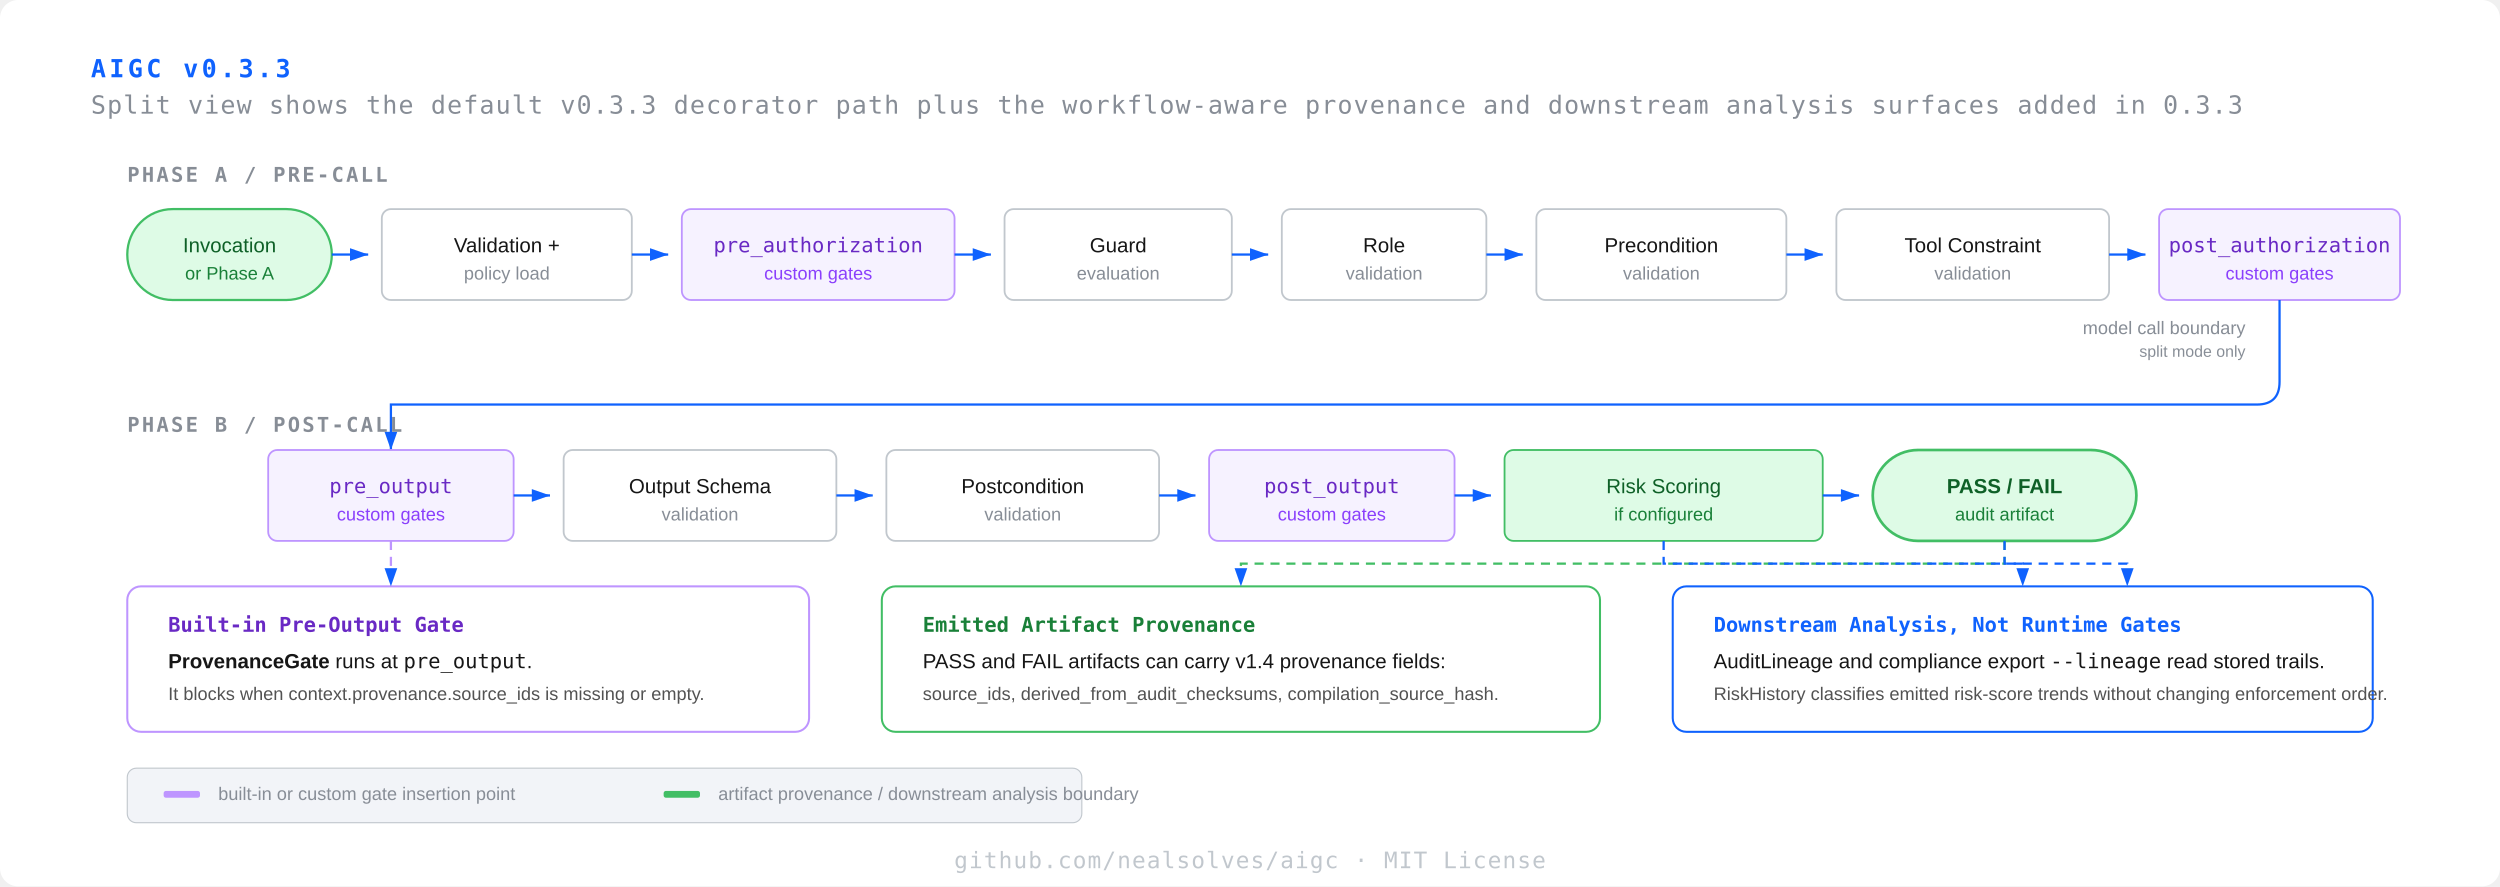
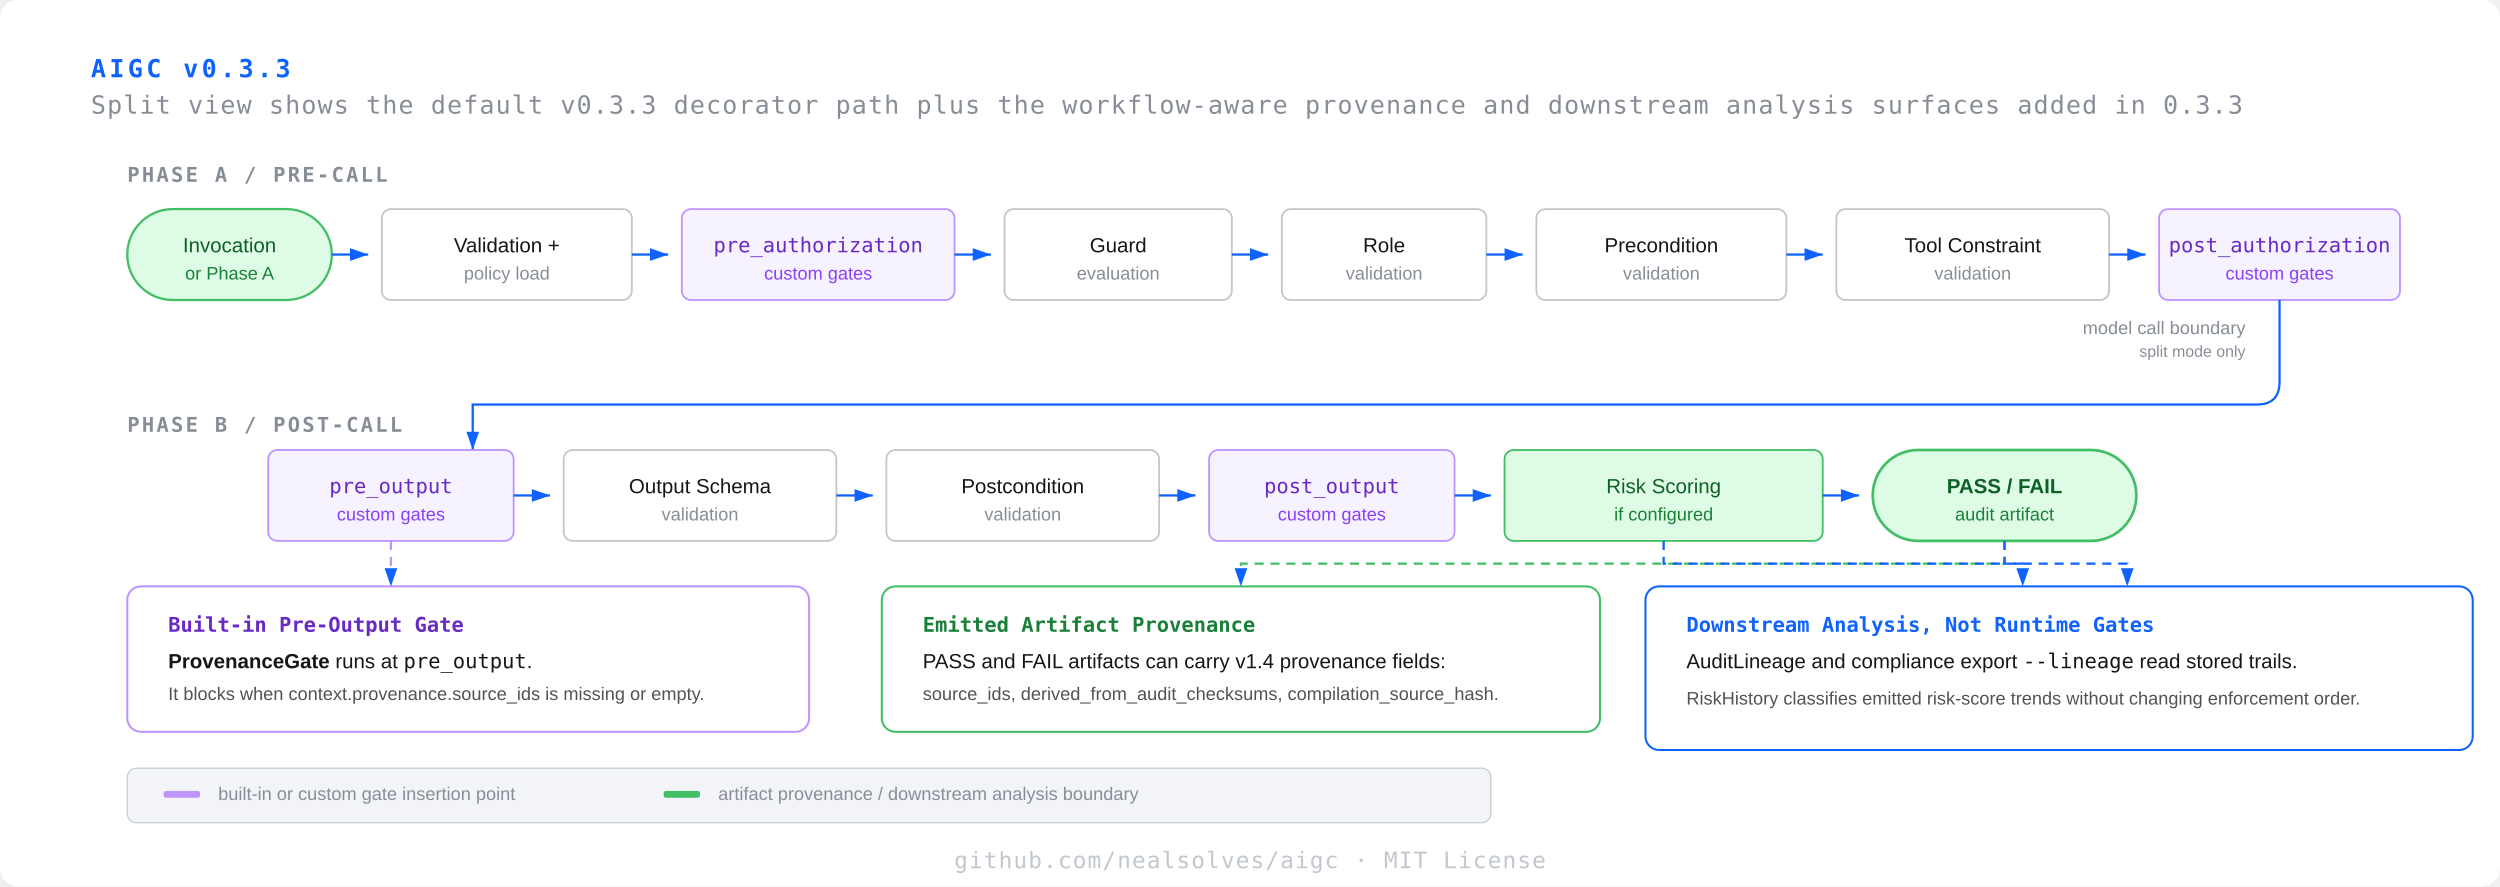
<svg xmlns="http://www.w3.org/2000/svg" viewBox="0 0 1100 390" font-family="'IBM Plex Sans', Arial, sans-serif">
  <defs>
    <marker id="arr" viewBox="0 0 10 7" refX="10" refY="3.5" markerWidth="8" markerHeight="6" orient="auto-start-reverse">
      <path d="M 0 0 L 10 3.5 L 0 7 z" fill="#0f62fe" />
    </marker>
  </defs>
  <rect width="1100" height="390" fill="#ffffff" rx="8" />
  <text x="40" y="34" fill="#0f62fe" font-size="11" font-weight="600" letter-spacing="1.5" font-family="'IBM Plex Mono', monospace">AIGC v0.3.3</text>
  <text x="40" y="50" fill="#878d96" font-size="11" letter-spacing="0.5" font-family="'IBM Plex Mono', monospace">Split view shows the default v0.3.3 decorator path plus the workflow-aware provenance and downstream analysis surfaces added in 0.3.3</text>
  <text x="56" y="80" fill="#878d96" font-size="9" font-weight="600" letter-spacing="1" font-family="'IBM Plex Mono', monospace">PHASE A / PRE-CALL</text>
  <rect x="56" y="92" width="90" height="40" rx="20" fill="#defbe6" stroke="#42be65" stroke-width="1" />
  <text x="101" y="111" fill="#0e6027" font-size="9" text-anchor="middle" font-weight="500">Invocation</text>
  <text x="101" y="123" fill="#198038" font-size="8" text-anchor="middle">or Phase A</text>
  <line x1="146" y1="112" x2="162" y2="112" stroke="#0f62fe" stroke-width="1" marker-end="url(#arr)" />
  <rect x="168" y="92" width="110" height="40" rx="4" fill="#ffffff" stroke="#c1c7cd" stroke-width="0.8" />
  <text x="223" y="111" fill="#161616" font-size="9" text-anchor="middle" font-weight="500">Validation +</text>
  <text x="223" y="123" fill="#878d96" font-size="8" text-anchor="middle">policy load</text>
  <line x1="278" y1="112" x2="294" y2="112" stroke="#0f62fe" stroke-width="1" marker-end="url(#arr)" />
  <rect x="300" y="92" width="120" height="40" rx="4" fill="#f6f2ff" stroke="#be95ff" stroke-width="0.8" />
  <text x="360" y="111" fill="#6929c4" font-size="9" text-anchor="middle" font-weight="500" font-family="'IBM Plex Mono', monospace">pre_authorization</text>
  <text x="360" y="123" fill="#8a3ffc" font-size="8" text-anchor="middle">custom gates</text>
  <line x1="420" y1="112" x2="436" y2="112" stroke="#0f62fe" stroke-width="1" marker-end="url(#arr)" />
  <rect x="442" y="92" width="100" height="40" rx="4" fill="#ffffff" stroke="#c1c7cd" stroke-width="0.8" />
  <text x="492" y="111" fill="#161616" font-size="9" text-anchor="middle" font-weight="500">Guard</text>
  <text x="492" y="123" fill="#878d96" font-size="8" text-anchor="middle">evaluation</text>
  <line x1="542" y1="112" x2="558" y2="112" stroke="#0f62fe" stroke-width="1" marker-end="url(#arr)" />
  <rect x="564" y="92" width="90" height="40" rx="4" fill="#ffffff" stroke="#c1c7cd" stroke-width="0.8" />
  <text x="609" y="111" fill="#161616" font-size="9" text-anchor="middle" font-weight="500">Role</text>
  <text x="609" y="123" fill="#878d96" font-size="8" text-anchor="middle">validation</text>
  <line x1="654" y1="112" x2="670" y2="112" stroke="#0f62fe" stroke-width="1" marker-end="url(#arr)" />
  <rect x="676" y="92" width="110" height="40" rx="4" fill="#ffffff" stroke="#c1c7cd" stroke-width="0.8" />
  <text x="731" y="111" fill="#161616" font-size="9" text-anchor="middle" font-weight="500">Precondition</text>
  <text x="731" y="123" fill="#878d96" font-size="8" text-anchor="middle">validation</text>
  <line x1="786" y1="112" x2="802" y2="112" stroke="#0f62fe" stroke-width="1" marker-end="url(#arr)" />
  <rect x="808" y="92" width="120" height="40" rx="4" fill="#ffffff" stroke="#c1c7cd" stroke-width="0.8" />
  <text x="868" y="111" fill="#161616" font-size="9" text-anchor="middle" font-weight="500">Tool Constraint</text>
  <text x="868" y="123" fill="#878d96" font-size="8" text-anchor="middle">validation</text>
  <line x1="928" y1="112" x2="944" y2="112" stroke="#0f62fe" stroke-width="1" marker-end="url(#arr)" />
  <rect x="950" y="92" width="106" height="40" rx="4" fill="#f6f2ff" stroke="#be95ff" stroke-width="0.8" />
  <text x="1003" y="111" fill="#6929c4" font-size="9" text-anchor="middle" font-weight="500" font-family="'IBM Plex Mono', monospace">post_authorization</text>
  <text x="1003" y="123" fill="#8a3ffc" font-size="8" text-anchor="middle">custom gates</text>
-   <path d="M 1003 132 L 1003 168 Q 1003 178 993 178 L 172 178 L 172 198" fill="none" stroke="#0f62fe" stroke-width="1" marker-end="url(#arr)" />
+   <path d="M 1003 132 L 1003 168 Q 1003 178 993 178 L 208 178 L 208 198" fill="none" stroke="#0f62fe" stroke-width="1" marker-end="url(#arr)" />
  <text x="56" y="190" fill="#878d96" font-size="9" font-weight="600" letter-spacing="1" font-family="'IBM Plex Mono', monospace">PHASE B / POST-CALL</text>
  <text x="988" y="147" fill="#878d96" font-size="8" text-anchor="end">model call boundary</text>
  <text x="988" y="157" fill="#878d96" font-size="7" text-anchor="end">split mode only</text>
  <rect x="118" y="198" width="108" height="40" rx="4" fill="#f6f2ff" stroke="#be95ff" stroke-width="0.8" />
  <text x="172" y="217" fill="#6929c4" font-size="9" text-anchor="middle" font-weight="500" font-family="'IBM Plex Mono', monospace">pre_output</text>
  <text x="172" y="229" fill="#8a3ffc" font-size="8" text-anchor="middle">custom gates</text>
  <line x1="226" y1="218" x2="242" y2="218" stroke="#0f62fe" stroke-width="1" marker-end="url(#arr)" />
  <rect x="248" y="198" width="120" height="40" rx="4" fill="#ffffff" stroke="#c1c7cd" stroke-width="0.8" />
  <text x="308" y="217" fill="#161616" font-size="9" text-anchor="middle" font-weight="500">Output Schema</text>
  <text x="308" y="229" fill="#878d96" font-size="8" text-anchor="middle">validation</text>
  <line x1="368" y1="218" x2="384" y2="218" stroke="#0f62fe" stroke-width="1" marker-end="url(#arr)" />
  <rect x="390" y="198" width="120" height="40" rx="4" fill="#ffffff" stroke="#c1c7cd" stroke-width="0.8" />
  <text x="450" y="217" fill="#161616" font-size="9" text-anchor="middle" font-weight="500">Postcondition</text>
  <text x="450" y="229" fill="#878d96" font-size="8" text-anchor="middle">validation</text>
  <line x1="510" y1="218" x2="526" y2="218" stroke="#0f62fe" stroke-width="1" marker-end="url(#arr)" />
  <rect x="532" y="198" width="108" height="40" rx="4" fill="#f6f2ff" stroke="#be95ff" stroke-width="0.8" />
  <text x="586" y="217" fill="#6929c4" font-size="9" text-anchor="middle" font-weight="500" font-family="'IBM Plex Mono', monospace">post_output</text>
  <text x="586" y="229" fill="#8a3ffc" font-size="8" text-anchor="middle">custom gates</text>
  <line x1="640" y1="218" x2="656" y2="218" stroke="#0f62fe" stroke-width="1" marker-end="url(#arr)" />
  <rect x="662" y="198" width="140" height="40" rx="4" fill="#defbe6" stroke="#42be65" stroke-width="0.8" />
  <text x="732" y="217" fill="#0e6027" font-size="9" text-anchor="middle" font-weight="500">Risk Scoring</text>
  <text x="732" y="229" fill="#198038" font-size="8" text-anchor="middle">if configured</text>
  <line x1="802" y1="218" x2="818" y2="218" stroke="#0f62fe" stroke-width="1" marker-end="url(#arr)" />
  <rect x="824" y="198" width="116" height="40" rx="20" fill="#defbe6" stroke="#42be65" stroke-width="1.2" />
  <text x="882" y="217" fill="#0e6027" font-size="9" text-anchor="middle" font-weight="600">PASS / FAIL</text>
  <text x="882" y="229" fill="#198038" font-size="8" text-anchor="middle">audit artifact</text>
  <rect x="56" y="258" width="300" height="64" rx="6" fill="#ffffff" stroke="#be95ff" stroke-width="0.9" />
  <text x="74" y="278" fill="#6929c4" font-size="9" font-weight="600" font-family="'IBM Plex Mono', monospace">Built-in Pre-Output Gate</text>
  <text x="74" y="294" fill="#161616" font-size="9">
    <tspan font-weight="600">ProvenanceGate</tspan> runs at <tspan font-family="'IBM Plex Mono', monospace">pre_output</tspan>.</text>
  <text x="74" y="308" fill="#525252" font-size="8">It blocks when context.provenance.source_ids is missing or empty.</text>
  <line x1="172" y1="238" x2="172" y2="258" stroke="#be95ff" stroke-width="1" stroke-dasharray="4 3" marker-end="url(#arr)" />
  <rect x="388" y="258" width="316" height="64" rx="6" fill="#ffffff" stroke="#42be65" stroke-width="0.9" />
  <text x="406" y="278" fill="#198038" font-size="9" font-weight="600" font-family="'IBM Plex Mono', monospace">Emitted Artifact Provenance</text>
  <text x="406" y="294" fill="#161616" font-size="9">PASS and FAIL artifacts can carry v1.4 provenance fields:</text>
  <text x="406" y="308" fill="#525252" font-size="8">source_ids, derived_from_audit_checksums, compilation_source_hash.</text>
  <polyline points="882,238 882,248 546,248 546,258" fill="none" stroke="#42be65" stroke-width="1" stroke-dasharray="4 3" marker-end="url(#arr)" />
-   <rect x="736" y="258" width="308" height="64" rx="6" fill="#ffffff" stroke="#0f62fe" stroke-width="0.9" />
-   <text x="754" y="278" fill="#0f62fe" font-size="9" font-weight="600" font-family="'IBM Plex Mono', monospace">Downstream Analysis, Not Runtime Gates</text>
-   <text x="754" y="294" fill="#161616" font-size="9">AuditLineage and compliance export <tspan font-family="'IBM Plex Mono', monospace">--lineage</tspan> read stored trails.</text>
-   <text x="754" y="308" fill="#525252" font-size="8">RiskHistory classifies emitted risk-score trends without changing enforcement order.</text>
+   <rect x="724" y="258" width="364" height="72" rx="6" fill="#ffffff" stroke="#0f62fe" stroke-width="0.9" />
+   <text x="742" y="278" fill="#0f62fe" font-size="9" font-weight="600" font-family="'IBM Plex Mono', monospace">Downstream Analysis, Not Runtime Gates</text>
+   <text x="742" y="294" fill="#161616" font-size="9">AuditLineage and compliance export <tspan font-family="'IBM Plex Mono', monospace">--lineage</tspan> read stored trails.</text>
+   <text x="742" y="310" fill="#525252" font-size="8">RiskHistory classifies emitted risk-score trends without changing enforcement order.</text>
  <polyline points="882,238 882,248 890,248 890,258" fill="none" stroke="#0f62fe" stroke-width="1" stroke-dasharray="4 3" marker-end="url(#arr)" />
  <polyline points="732,238 732,248 936,248 936,258" fill="none" stroke="#0f62fe" stroke-width="1" stroke-dasharray="4 3" marker-end="url(#arr)" />
-   <rect x="56" y="338" width="420" height="24" rx="4" fill="#f2f4f8" stroke="#c1c7cd" stroke-width="0.5" />
+   <rect x="56" y="338" width="600" height="24" rx="4" fill="#f2f4f8" stroke="#c1c7cd" stroke-width="0.5" />
  <rect x="72" y="348" width="16" height="3" rx="1" fill="#be95ff" />
  <text x="96" y="352" fill="#878d96" font-size="8">built-in or custom gate insertion point</text>
  <rect x="292" y="348" width="16" height="3" rx="1" fill="#42be65" />
  <text x="316" y="352" fill="#878d96" font-size="8">artifact provenance / downstream analysis boundary</text>
  <text x="550" y="382" fill="#c1c7cd" font-size="10" text-anchor="middle" letter-spacing="0.5" font-family="'IBM Plex Mono', monospace">github.com/nealsolves/aigc · MIT License</text>
</svg>
